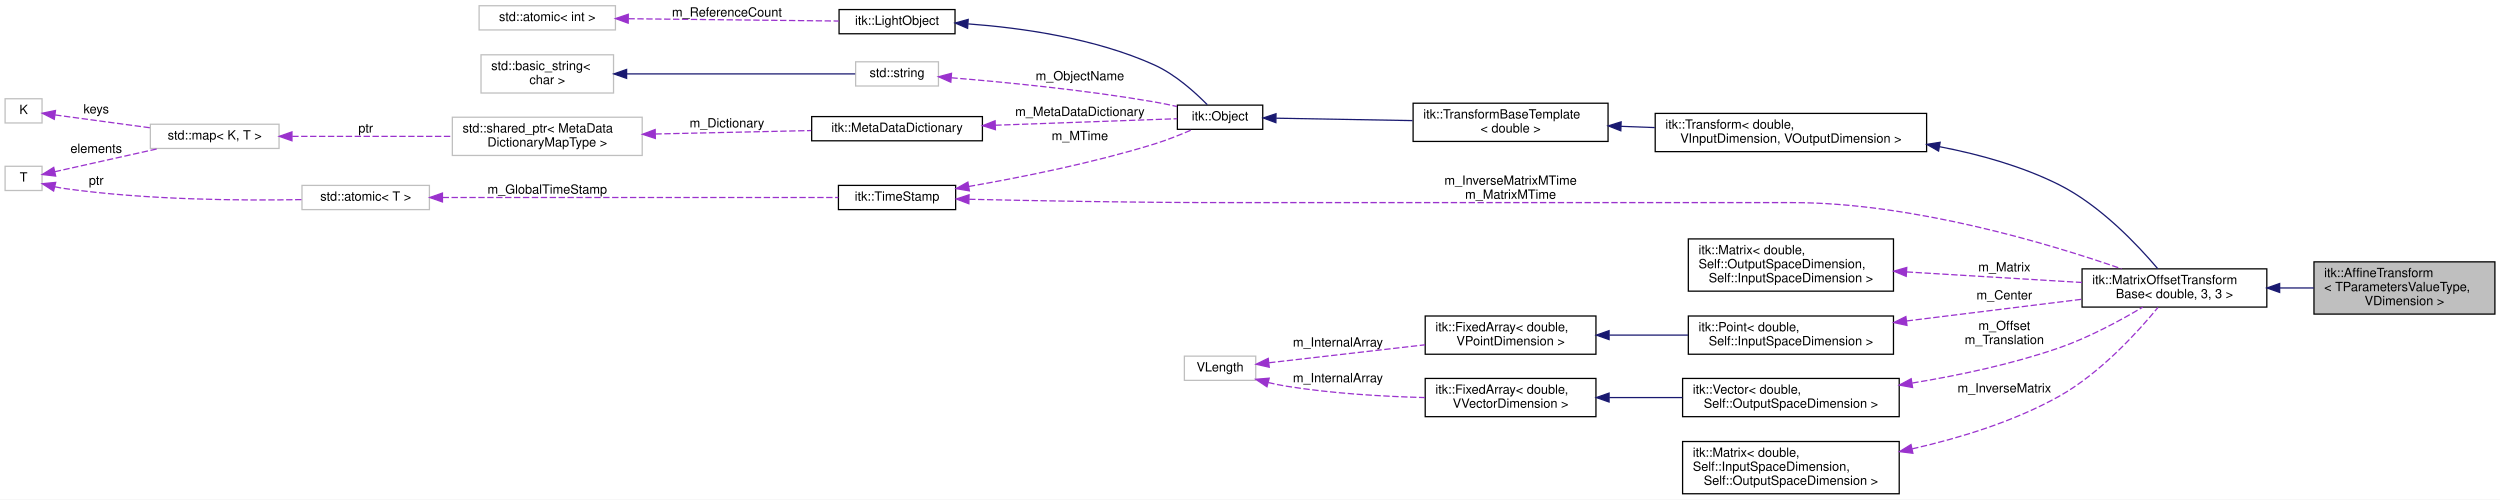
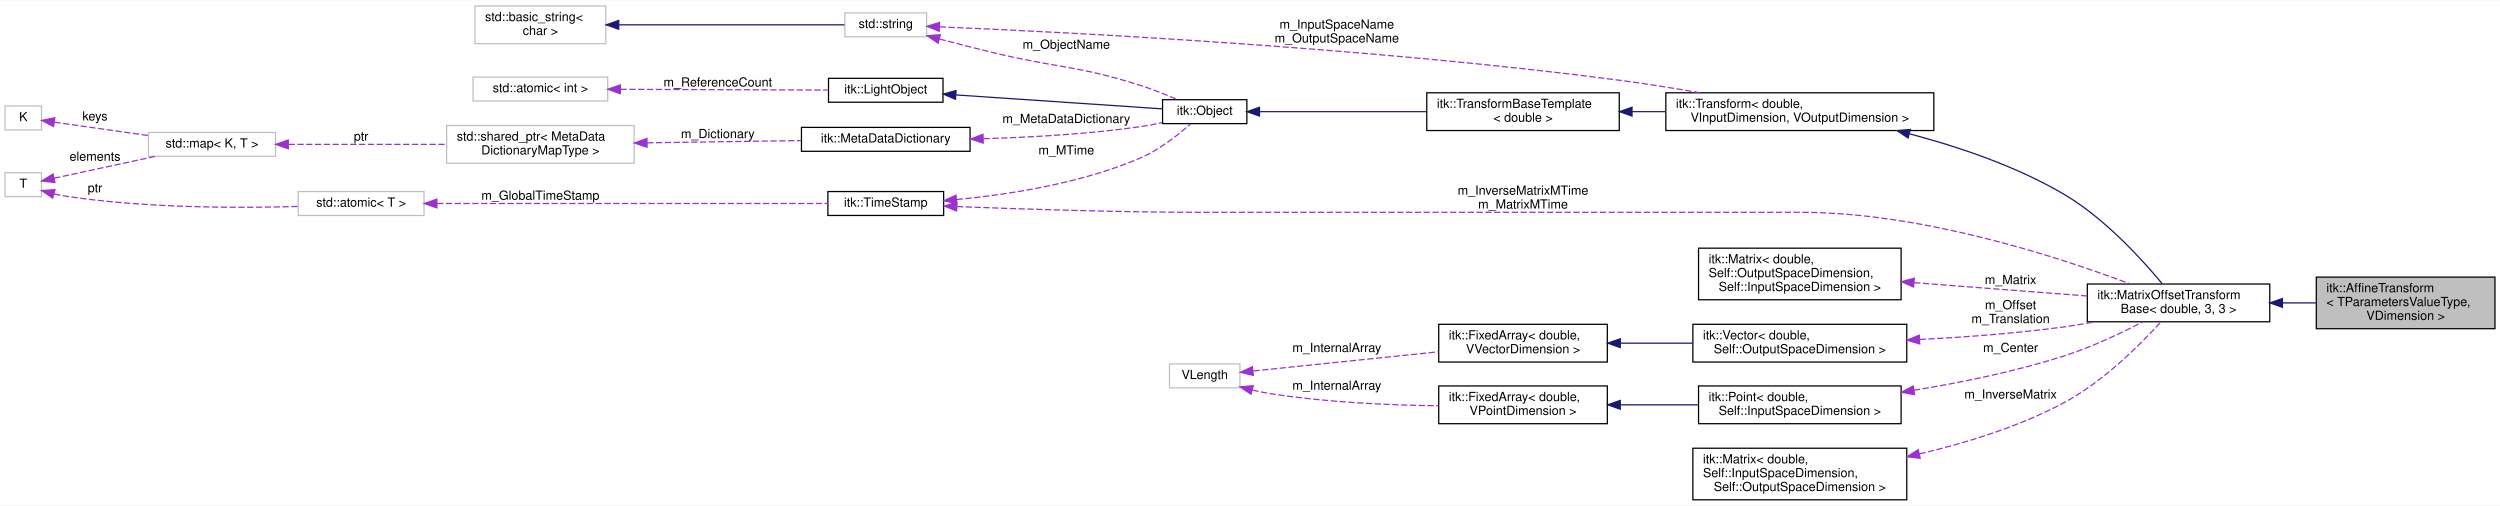
- <svg xmlns="http://www.w3.org/2000/svg" xmlns:xlink="http://www.w3.org/1999/xlink" width="1962pt" height="392pt" viewBox="0.00 0.00 1962.00 392.00">
-   <g id="graph0" class="graph" transform="scale(1 1) rotate(0) translate(4 388)">
-     <polygon fill="white" stroke="transparent" points="-4,4 -4,-388 1958,-388 1958,4 -4,4" />
+ <svg xmlns="http://www.w3.org/2000/svg" xmlns:xlink="http://www.w3.org/1999/xlink" width="1987pt" height="402pt" viewBox="0.00 0.00 1987.00 401.50">
+   <g id="graph0" class="graph" transform="scale(1 1) rotate(0) translate(4 397.5)">
+     <polygon fill="white" stroke="transparent" points="-4,4 -4,-397.5 1983,-397.5 1983,4 -4,4" />
    <g id="node1" class="node">
      <g id="a_node1">
        <a xlink:title=" ">
-           <polygon fill="#bfbfbf" stroke="black" points="1812,-141.5 1812,-182.5 1954,-182.5 1954,-141.5 1812,-141.5" />
-           <text text-anchor="start" x="1820" y="-170.5" font-family="Helvetica,sans-Serif" font-size="10.00">itk::AffineTransform</text>
-           <text text-anchor="start" x="1820" y="-159.5" font-family="Helvetica,sans-Serif" font-size="10.00">&lt; TParametersValueType,</text>
-           <text text-anchor="middle" x="1883" y="-148.5" font-family="Helvetica,sans-Serif" font-size="10.00"> VDimension &gt;</text>
+           <polygon fill="#bfbfbf" stroke="black" points="1837,-136.5 1837,-177.5 1979,-177.5 1979,-136.5 1837,-136.5" />
+           <text text-anchor="start" x="1845" y="-165.5" font-family="Helvetica,sans-Serif" font-size="10.00">itk::AffineTransform</text>
+           <text text-anchor="start" x="1845" y="-154.5" font-family="Helvetica,sans-Serif" font-size="10.00">&lt; TParametersValueType,</text>
+           <text text-anchor="middle" x="1908" y="-143.5" font-family="Helvetica,sans-Serif" font-size="10.00"> VDimension &gt;</text>
        </a>
      </g>
    </g>
    <g id="node2" class="node">
      <g id="a_node2">
        <a xlink:href="classitk_1_1MatrixOffsetTransformBase.html" target="_top" xlink:title=" ">
-           <polygon fill="white" stroke="black" points="1630,-147 1630,-177 1775,-177 1775,-147 1630,-147" />
-           <text text-anchor="start" x="1638" y="-165" font-family="Helvetica,sans-Serif" font-size="10.00">itk::MatrixOffsetTransform</text>
-           <text text-anchor="middle" x="1702.5" y="-154" font-family="Helvetica,sans-Serif" font-size="10.00">Base&lt; double, 3, 3 &gt;</text>
+           <polygon fill="white" stroke="black" points="1655,-142 1655,-172 1800,-172 1800,-142 1655,-142" />
+           <text text-anchor="start" x="1663" y="-160" font-family="Helvetica,sans-Serif" font-size="10.00">itk::MatrixOffsetTransform</text>
+           <text text-anchor="middle" x="1727.5" y="-149" font-family="Helvetica,sans-Serif" font-size="10.00">Base&lt; double, 3, 3 &gt;</text>
        </a>
      </g>
    </g>
    <g id="edge1" class="edge">
-       <path fill="none" stroke="midnightblue" d="M1785.1,-162C1794.04,-162 1803.08,-162 1811.86,-162" />
-       <polygon fill="midnightblue" stroke="midnightblue" points="1785.07,-158.5 1775.07,-162 1785.07,-165.5 1785.07,-158.5" />
+       <path fill="none" stroke="midnightblue" d="M1810.1,-157C1819.04,-157 1828.08,-157 1836.86,-157" />
+       <polygon fill="midnightblue" stroke="midnightblue" points="1810.07,-153.5 1800.07,-157 1810.07,-160.5 1810.07,-153.5" />
    </g>
    <g id="node3" class="node">
      <g id="a_node3">
        <a xlink:href="classitk_1_1Transform.html" target="_top" xlink:title=" ">
-           <polygon fill="white" stroke="black" points="1295,-269 1295,-299 1508,-299 1508,-269 1295,-269" />
-           <text text-anchor="start" x="1303" y="-287" font-family="Helvetica,sans-Serif" font-size="10.00">itk::Transform&lt; double,</text>
-           <text text-anchor="middle" x="1401.5" y="-276" font-family="Helvetica,sans-Serif" font-size="10.00"> VInputDimension, VOutputDimension &gt;</text>
+           <polygon fill="white" stroke="black" points="1320,-294 1320,-324 1533,-324 1533,-294 1320,-294" />
+           <text text-anchor="start" x="1328" y="-312" font-family="Helvetica,sans-Serif" font-size="10.00">itk::Transform&lt; double,</text>
+           <text text-anchor="middle" x="1426.5" y="-301" font-family="Helvetica,sans-Serif" font-size="10.00"> VInputDimension, VOutputDimension &gt;</text>
        </a>
      </g>
    </g>
    <g id="edge2" class="edge">
-       <path fill="none" stroke="midnightblue" d="M1518.33,-272.84C1549.86,-266.77 1583.22,-257.42 1612,-243 1644.23,-226.85 1673.55,-195.84 1689.32,-177.22" />
-       <polygon fill="midnightblue" stroke="midnightblue" points="1517.38,-269.45 1508.17,-274.69 1518.63,-276.34 1517.38,-269.45" />
+       <path fill="none" stroke="midnightblue" d="M1513.59,-291.41C1552.99,-281.02 1599.2,-265.42 1637,-243 1669.06,-223.98 1698.66,-191.39 1714.49,-172.26" />
+       <polygon fill="midnightblue" stroke="midnightblue" points="1512.54,-288.07 1503.72,-293.94 1514.28,-294.85 1512.54,-288.07" />
    </g>
    <g id="node4" class="node">
      <g id="a_node4">
        <a xlink:href="classitk_1_1TransformBaseTemplate.html" target="_top" xlink:title=" ">
-           <polygon fill="white" stroke="black" points="1105,-277 1105,-307 1258,-307 1258,-277 1105,-277" />
-           <text text-anchor="start" x="1113" y="-295" font-family="Helvetica,sans-Serif" font-size="10.00">itk::TransformBaseTemplate</text>
-           <text text-anchor="middle" x="1181.5" y="-284" font-family="Helvetica,sans-Serif" font-size="10.00">&lt; double &gt;</text>
+           <polygon fill="white" stroke="black" points="1130,-294 1130,-324 1283,-324 1283,-294 1130,-294" />
+           <text text-anchor="start" x="1138" y="-312" font-family="Helvetica,sans-Serif" font-size="10.00">itk::TransformBaseTemplate</text>
+           <text text-anchor="middle" x="1206.5" y="-301" font-family="Helvetica,sans-Serif" font-size="10.00">&lt; double &gt;</text>
        </a>
      </g>
    </g>
    <g id="edge3" class="edge">
-       <path fill="none" stroke="midnightblue" d="M1268.22,-288.85C1276.9,-288.54 1285.79,-288.21 1294.65,-287.88" />
-       <polygon fill="midnightblue" stroke="midnightblue" points="1268,-285.36 1258.13,-289.22 1268.26,-292.36 1268,-285.36" />
+       <path fill="none" stroke="midnightblue" d="M1293.22,-309C1301.9,-309 1310.79,-309 1319.65,-309" />
+       <polygon fill="midnightblue" stroke="midnightblue" points="1293.13,-305.5 1283.13,-309 1293.13,-312.5 1293.13,-305.5" />
    </g>
    <g id="node5" class="node">
      <g id="a_node5">
        <a xlink:href="classitk_1_1Object.html" target="_top" xlink:title="Base class for most ITK classes.">
-           <polygon fill="white" stroke="black" points="920,-286.5 920,-305.5 987,-305.5 987,-286.5 920,-286.5" />
-           <text text-anchor="middle" x="953.5" y="-293.5" font-family="Helvetica,sans-Serif" font-size="10.00">itk::Object</text>
+           <polygon fill="white" stroke="black" points="920,-299.5 920,-318.5 987,-318.5 987,-299.5 920,-299.5" />
+           <text text-anchor="middle" x="953.5" y="-306.5" font-family="Helvetica,sans-Serif" font-size="10.00">itk::Object</text>
        </a>
      </g>
    </g>
    <g id="edge4" class="edge">
-       <path fill="none" stroke="midnightblue" d="M997.56,-295.24C1027.76,-294.7 1068.94,-293.97 1104.58,-293.34" />
-       <polygon fill="midnightblue" stroke="midnightblue" points="997.3,-291.74 987.36,-295.42 997.42,-298.74 997.3,-291.74" />
+       <path fill="none" stroke="midnightblue" d="M997.28,-309C1033.53,-309 1086.38,-309 1129.76,-309" />
+       <polygon fill="midnightblue" stroke="midnightblue" points="997.06,-305.5 987.06,-309 997.06,-312.5 997.06,-305.5" />
    </g>
    <g id="node6" class="node">
      <g id="a_node6">
        <a xlink:href="classitk_1_1LightObject.html" target="_top" xlink:title="Light weight base class for most itk classes.">
-           <polygon fill="white" stroke="black" points="654.5,-361.5 654.5,-380.5 745.5,-380.5 745.5,-361.5 654.5,-361.5" />
-           <text text-anchor="middle" x="700" y="-368.5" font-family="Helvetica,sans-Serif" font-size="10.00">itk::LightObject</text>
+           <polygon fill="white" stroke="black" points="654.5,-316.5 654.5,-335.5 745.5,-335.5 745.5,-316.5 654.5,-316.5" />
+           <text text-anchor="middle" x="700" y="-323.5" font-family="Helvetica,sans-Serif" font-size="10.00">itk::LightObject</text>
        </a>
      </g>
    </g>
    <g id="edge5" class="edge">
-       <path fill="none" stroke="midnightblue" d="M755.85,-369.25C797.55,-366.17 855.48,-358.04 902,-337 918.46,-329.55 934.07,-315.4 943.47,-305.83" />
-       <polygon fill="midnightblue" stroke="midnightblue" points="755.36,-365.77 745.62,-369.93 755.83,-372.76 755.36,-365.77" />
+       <path fill="none" stroke="midnightblue" d="M755.69,-322.3C805.77,-318.92 878.25,-314.02 919.84,-311.21" />
+       <polygon fill="midnightblue" stroke="midnightblue" points="755.41,-318.81 745.67,-322.98 755.89,-325.8 755.41,-318.81" />
    </g>
    <g id="node7" class="node">
      <g id="a_node7">
        <a xlink:title=" ">
-           <polygon fill="white" stroke="#bfbfbf" points="372,-364.5 372,-383.5 479,-383.5 479,-364.5 372,-364.5" />
-           <text text-anchor="middle" x="425.5" y="-371.5" font-family="Helvetica,sans-Serif" font-size="10.00">std::atomic&lt; int &gt;</text>
+           <polygon fill="white" stroke="#bfbfbf" points="372,-317.5 372,-336.5 479,-336.5 479,-317.5 372,-317.5" />
+           <text text-anchor="middle" x="425.5" y="-324.5" font-family="Helvetica,sans-Serif" font-size="10.00">std::atomic&lt; int &gt;</text>
        </a>
      </g>
    </g>
    <g id="edge6" class="edge">
-       <path fill="none" stroke="#9a32cd" stroke-dasharray="5,2" d="M489.18,-373.31C539.64,-372.75 609.33,-371.99 654.29,-371.49" />
-       <polygon fill="#9a32cd" stroke="#9a32cd" points="489,-369.81 479.04,-373.42 489.08,-376.81 489,-369.81" />
-       <text text-anchor="middle" x="566.5" y="-375" font-family="Helvetica,sans-Serif" font-size="10.00"> m_ReferenceCount</text>
+       <path fill="none" stroke="#9a32cd" stroke-dasharray="5,2" d="M489.18,-326.77C539.64,-326.58 609.33,-326.33 654.29,-326.16" />
+       <polygon fill="#9a32cd" stroke="#9a32cd" points="489.03,-323.27 479.04,-326.81 489.05,-330.27 489.03,-323.27" />
+       <text text-anchor="middle" x="566.5" y="-329" font-family="Helvetica,sans-Serif" font-size="10.00"> m_ReferenceCount</text>
    </g>
    <g id="node8" class="node">
      <g id="a_node8">
        <a xlink:title="STL class.">
-           <polygon fill="white" stroke="#bfbfbf" points="667.5,-320.5 667.5,-339.5 732.5,-339.5 732.5,-320.5 667.5,-320.5" />
-           <text text-anchor="middle" x="700" y="-327.5" font-family="Helvetica,sans-Serif" font-size="10.00">std::string</text>
-         </a>
-       </g>
+           <polygon fill="white" stroke="#bfbfbf" points="667.5,-368.5 667.5,-387.5 732.5,-387.5 732.5,-368.5 667.5,-368.5" />
+           <text text-anchor="middle" x="700" y="-375.5" font-family="Helvetica,sans-Serif" font-size="10.00">std::string</text>
+         </a>
+       </g>
+     </g>
+     <g id="edge17" class="edge">
+       <path fill="none" stroke="#9a32cd" stroke-dasharray="5,2" d="M742.82,-376.41C838.69,-372.41 1081.56,-360.34 1283,-334 1303.8,-331.28 1326.19,-327.68 1346.92,-324.05" />
+       <polygon fill="#9a32cd" stroke="#9a32cd" points="742.52,-372.92 732.67,-376.82 742.8,-379.91 742.52,-372.92" />
+       <text text-anchor="middle" x="1058.5" y="-375" font-family="Helvetica,sans-Serif" font-size="10.00"> m_InputSpaceName</text>
+       <text text-anchor="middle" x="1058.5" y="-364" font-family="Helvetica,sans-Serif" font-size="10.00">m_OutputSpaceName</text>
    </g>
    <g id="edge7" class="edge">
-       <path fill="none" stroke="#9a32cd" stroke-dasharray="5,2" d="M742.61,-326.96C783.41,-323.63 847.27,-317.46 902,-308 907.77,-307 913.87,-305.74 919.75,-304.41" />
-       <polygon fill="#9a32cd" stroke="#9a32cd" points="742.19,-323.49 732.5,-327.77 742.75,-330.46 742.19,-323.49" />
-       <text text-anchor="middle" x="843.5" y="-325" font-family="Helvetica,sans-Serif" font-size="10.00"> m_ObjectName</text>
+       <path fill="none" stroke="#9a32cd" stroke-dasharray="5,2" d="M742.78,-366.73C756.23,-363.19 771.22,-359.33 785,-356 836.77,-343.47 851.21,-346.07 902,-330 911.96,-326.85 922.68,-322.53 931.68,-318.63" />
+       <polygon fill="#9a32cd" stroke="#9a32cd" points="741.61,-363.42 732.84,-369.36 743.4,-370.18 741.61,-363.42" />
+       <text text-anchor="middle" x="843.5" y="-359" font-family="Helvetica,sans-Serif" font-size="10.00"> m_ObjectName</text>
    </g>
    <g id="node9" class="node">
      <g id="a_node9">
        <a xlink:title="STL class.">
-           <polygon fill="white" stroke="#bfbfbf" points="373.5,-315 373.5,-345 477.5,-345 477.5,-315 373.5,-315" />
-           <text text-anchor="start" x="381.5" y="-333" font-family="Helvetica,sans-Serif" font-size="10.00">std::basic_string&lt;</text>
-           <text text-anchor="middle" x="425.5" y="-322" font-family="Helvetica,sans-Serif" font-size="10.00"> char &gt;</text>
+           <polygon fill="white" stroke="#bfbfbf" points="373.5,-363 373.5,-393 477.5,-393 477.5,-363 373.5,-363" />
+           <text text-anchor="start" x="381.5" y="-381" font-family="Helvetica,sans-Serif" font-size="10.00">std::basic_string&lt;</text>
+           <text text-anchor="middle" x="425.5" y="-370" font-family="Helvetica,sans-Serif" font-size="10.00"> char &gt;</text>
        </a>
      </g>
    </g>
    <g id="edge8" class="edge">
-       <path fill="none" stroke="midnightblue" d="M487.85,-330C543.49,-330 623.3,-330 667.14,-330" />
-       <polygon fill="midnightblue" stroke="midnightblue" points="487.76,-326.5 477.76,-330 487.76,-333.5 487.76,-326.5" />
+       <path fill="none" stroke="midnightblue" d="M487.85,-378C543.49,-378 623.3,-378 667.14,-378" />
+       <polygon fill="midnightblue" stroke="midnightblue" points="487.76,-374.5 477.76,-378 487.76,-381.5 487.76,-374.5" />
    </g>
    <g id="node10" class="node">
      <g id="a_node10">
        <a xlink:href="classitk_1_1MetaDataDictionary.html" target="_top" xlink:title="Provides a mechanism for storing a collection of arbitrary data types.">
          <polygon fill="white" stroke="black" points="633,-277.5 633,-296.5 767,-296.5 767,-277.5 633,-277.5" />
          <text text-anchor="middle" x="700" y="-284.5" font-family="Helvetica,sans-Serif" font-size="10.00">itk::MetaDataDictionary</text>
        </a>
      </g>
    </g>
    <g id="edge9" class="edge">
-       <path fill="none" stroke="#9a32cd" stroke-dasharray="5,2" d="M777.08,-289.72C824.79,-291.43 883.88,-293.54 919.85,-294.83" />
-       <polygon fill="#9a32cd" stroke="#9a32cd" points="777.2,-286.22 767.08,-289.36 776.95,-293.22 777.2,-286.22" />
-       <text text-anchor="middle" x="843.5" y="-297" font-family="Helvetica,sans-Serif" font-size="10.00"> m_MetaDataDictionary</text>
+       <path fill="none" stroke="#9a32cd" stroke-dasharray="5,2" d="M777.75,-287.52C815.36,-288.61 861.21,-291.19 902,-297 907.8,-297.83 913.91,-299.01 919.8,-300.31" />
+       <polygon fill="#9a32cd" stroke="#9a32cd" points="777.47,-284.01 767.38,-287.25 777.28,-291.01 777.47,-284.01" />
+       <text text-anchor="middle" x="843.5" y="-300" font-family="Helvetica,sans-Serif" font-size="10.00"> m_MetaDataDictionary</text>
    </g>
    <g id="node11" class="node">
      <g id="a_node11">
        <a xlink:title=" ">
-           <polygon fill="white" stroke="#bfbfbf" points="351,-266 351,-296 500,-296 500,-266 351,-266" />
-           <text text-anchor="start" x="359" y="-284" font-family="Helvetica,sans-Serif" font-size="10.00">std::shared_ptr&lt; MetaData</text>
-           <text text-anchor="middle" x="425.5" y="-273" font-family="Helvetica,sans-Serif" font-size="10.00">DictionaryMapType &gt;</text>
+           <polygon fill="white" stroke="#bfbfbf" points="351,-268 351,-298 500,-298 500,-268 351,-268" />
+           <text text-anchor="start" x="359" y="-286" font-family="Helvetica,sans-Serif" font-size="10.00">std::shared_ptr&lt; MetaData</text>
+           <text text-anchor="middle" x="425.5" y="-275" font-family="Helvetica,sans-Serif" font-size="10.00">DictionaryMapType &gt;</text>
        </a>
      </g>
    </g>
    <g id="edge10" class="edge">
-       <path fill="none" stroke="#9a32cd" stroke-dasharray="5,2" d="M510.34,-282.85C549.65,-283.71 595.82,-284.73 632.65,-285.54" />
-       <polygon fill="#9a32cd" stroke="#9a32cd" points="510.32,-279.34 500.24,-282.62 510.16,-286.34 510.32,-279.34" />
+       <path fill="none" stroke="#9a32cd" stroke-dasharray="5,2" d="M510.34,-284.23C549.65,-284.81 595.82,-285.49 632.65,-286.03" />
+       <polygon fill="#9a32cd" stroke="#9a32cd" points="510.29,-280.73 500.24,-284.08 510.19,-287.73 510.29,-280.73" />
      <text text-anchor="middle" x="566.5" y="-288" font-family="Helvetica,sans-Serif" font-size="10.00"> m_Dictionary</text>
    </g>
    <g id="node12" class="node">
      <g id="a_node12">
        <a xlink:title="STL class.">
-           <polygon fill="white" stroke="#bfbfbf" points="114,-271.5 114,-290.5 215,-290.5 215,-271.5 114,-271.5" />
-           <text text-anchor="middle" x="164.5" y="-278.5" font-family="Helvetica,sans-Serif" font-size="10.00">std::map&lt; K, T &gt;</text>
+           <polygon fill="white" stroke="#bfbfbf" points="114,-273.5 114,-292.5 215,-292.5 215,-273.5 114,-273.5" />
+           <text text-anchor="middle" x="164.5" y="-280.5" font-family="Helvetica,sans-Serif" font-size="10.00">std::map&lt; K, T &gt;</text>
        </a>
      </g>
    </g>
    <g id="edge11" class="edge">
-       <path fill="none" stroke="#9a32cd" stroke-dasharray="5,2" d="M225.34,-281C262.61,-281 310.86,-281 350.52,-281" />
-       <polygon fill="#9a32cd" stroke="#9a32cd" points="225.13,-277.5 215.13,-281 225.13,-284.5 225.13,-277.5" />
-       <text text-anchor="middle" x="283" y="-284" font-family="Helvetica,sans-Serif" font-size="10.00"> ptr</text>
+       <path fill="none" stroke="#9a32cd" stroke-dasharray="5,2" d="M225.34,-283C262.61,-283 310.86,-283 350.52,-283" />
+       <polygon fill="#9a32cd" stroke="#9a32cd" points="225.13,-279.5 215.13,-283 225.13,-286.5 225.13,-279.5" />
+       <text text-anchor="middle" x="283" y="-286" font-family="Helvetica,sans-Serif" font-size="10.00"> ptr</text>
    </g>
    <g id="node13" class="node">
      <g id="a_node13">
        <a xlink:title=" ">
-           <polygon fill="white" stroke="#bfbfbf" points="0,-291.5 0,-310.5 29,-310.5 29,-291.5 0,-291.5" />
-           <text text-anchor="middle" x="14.5" y="-298.5" font-family="Helvetica,sans-Serif" font-size="10.00">K</text>
+           <polygon fill="white" stroke="#bfbfbf" points="0,-294.5 0,-313.5 29,-313.5 29,-294.5 0,-294.5" />
+           <text text-anchor="middle" x="14.5" y="-301.5" font-family="Helvetica,sans-Serif" font-size="10.00">K</text>
        </a>
      </g>
    </g>
    <g id="edge12" class="edge">
-       <path fill="none" stroke="#9a32cd" stroke-dasharray="5,2" d="M39.24,-297.79C59.28,-295.08 88.63,-291.12 113.78,-287.72" />
-       <polygon fill="#9a32cd" stroke="#9a32cd" points="38.6,-294.35 29.16,-299.15 39.54,-301.28 38.6,-294.35" />
-       <text text-anchor="middle" x="71.5" y="-299" font-family="Helvetica,sans-Serif" font-size="10.00"> keys</text>
+       <path fill="none" stroke="#9a32cd" stroke-dasharray="5,2" d="M39.24,-300.63C59.28,-297.79 88.63,-293.62 113.78,-290.05" />
+       <polygon fill="#9a32cd" stroke="#9a32cd" points="38.57,-297.19 29.16,-302.06 39.55,-304.12 38.57,-297.19" />
+       <text text-anchor="middle" x="71.5" y="-302" font-family="Helvetica,sans-Serif" font-size="10.00"> keys</text>
    </g>
    <g id="node14" class="node">
      <g id="a_node14">
        <a xlink:title=" ">
-           <polygon fill="white" stroke="#bfbfbf" points="0,-238.5 0,-257.5 29,-257.5 29,-238.5 0,-238.5" />
-           <text text-anchor="middle" x="14.5" y="-245.5" font-family="Helvetica,sans-Serif" font-size="10.00">T</text>
+           <polygon fill="white" stroke="#bfbfbf" points="0,-241.5 0,-260.5 29,-260.5 29,-241.5 0,-241.5" />
+           <text text-anchor="middle" x="14.5" y="-248.5" font-family="Helvetica,sans-Serif" font-size="10.00">T</text>
        </a>
      </g>
    </g>
    <g id="edge13" class="edge">
-       <path fill="none" stroke="#9a32cd" stroke-dasharray="5,2" d="M38.92,-253.22C60.82,-258.11 94.06,-265.52 120.69,-271.46" />
-       <polygon fill="#9a32cd" stroke="#9a32cd" points="39.68,-249.81 29.16,-251.05 38.16,-256.64 39.68,-249.81" />
-       <text text-anchor="middle" x="71.5" y="-268" font-family="Helvetica,sans-Serif" font-size="10.00"> elements</text>
+       <path fill="none" stroke="#9a32cd" stroke-dasharray="5,2" d="M39.07,-256.1C60.61,-260.75 93.04,-267.77 119.4,-273.46" />
+       <polygon fill="#9a32cd" stroke="#9a32cd" points="39.67,-252.65 29.16,-253.95 38.19,-259.49 39.67,-252.65" />
+       <text text-anchor="middle" x="71.5" y="-270" font-family="Helvetica,sans-Serif" font-size="10.00"> elements</text>
    </g>
    <g id="node16" class="node">
      <g id="a_node16">
        <a xlink:title="STL class.">
-           <polygon fill="white" stroke="#bfbfbf" points="233,-223.5 233,-242.5 333,-242.5 333,-223.5 233,-223.5" />
-           <text text-anchor="middle" x="283" y="-230.5" font-family="Helvetica,sans-Serif" font-size="10.00">std::atomic&lt; T &gt;</text>
+           <polygon fill="white" stroke="#bfbfbf" points="233,-226.5 233,-245.5 333,-245.5 333,-226.5 233,-226.5" />
+           <text text-anchor="middle" x="283" y="-233.5" font-family="Helvetica,sans-Serif" font-size="10.00">std::atomic&lt; T &gt;</text>
        </a>
      </g>
    </g>
    <g id="edge16" class="edge">
-       <path fill="none" stroke="#9a32cd" stroke-dasharray="5,2" d="M39.06,-241.42C41.72,-240.86 44.41,-240.36 47,-240 110.66,-231.08 184.94,-230.48 232.68,-231.35" />
-       <polygon fill="#9a32cd" stroke="#9a32cd" points="38.06,-238.07 29.17,-243.83 39.71,-244.87 38.06,-238.07" />
-       <text text-anchor="middle" x="71.5" y="-243" font-family="Helvetica,sans-Serif" font-size="10.00"> ptr</text>
+       <path fill="none" stroke="#9a32cd" stroke-dasharray="5,2" d="M39.03,-243.58C41.7,-242.95 44.39,-242.4 47,-242 110.54,-232.27 184.85,-232.24 232.62,-233.66" />
+       <polygon fill="#9a32cd" stroke="#9a32cd" points="37.85,-240.27 29.13,-246.29 39.7,-247.03 37.85,-240.27" />
+       <text text-anchor="middle" x="71.5" y="-245" font-family="Helvetica,sans-Serif" font-size="10.00"> ptr</text>
    </g>
    <g id="node15" class="node">
      <g id="a_node15">
        <a xlink:href="classitk_1_1TimeStamp.html" target="_top" xlink:title="Generate a unique, increasing time value.">
-           <polygon fill="white" stroke="black" points="654,-223.5 654,-242.5 746,-242.5 746,-223.5 654,-223.5" />
-           <text text-anchor="middle" x="700" y="-230.5" font-family="Helvetica,sans-Serif" font-size="10.00">itk::TimeStamp</text>
-         </a>
-       </g>
-     </g>
-     <g id="edge24" class="edge">
-       <path fill="none" stroke="#9a32cd" stroke-dasharray="5,2" d="M756.57,-231.61C807.53,-230.45 885.09,-229 952.5,-229 952.5,-229 952.5,-229 1402.5,-229 1496.92,-229 1604.15,-196.79 1661.03,-177.04" />
-       <polygon fill="#9a32cd" stroke="#9a32cd" points="756.35,-228.11 746.43,-231.84 756.51,-235.11 756.35,-228.11" />
-       <text text-anchor="middle" x="1181.5" y="-243" font-family="Helvetica,sans-Serif" font-size="10.00"> m_InverseMatrixMTime</text>
-       <text text-anchor="middle" x="1181.5" y="-232" font-family="Helvetica,sans-Serif" font-size="10.00">m_MatrixMTime</text>
+           <polygon fill="white" stroke="black" points="654,-226.5 654,-245.5 746,-245.5 746,-226.5 654,-226.5" />
+           <text text-anchor="middle" x="700" y="-233.5" font-family="Helvetica,sans-Serif" font-size="10.00">itk::TimeStamp</text>
+         </a>
+       </g>
+     </g>
+     <g id="edge25" class="edge">
+       <path fill="none" stroke="#9a32cd" stroke-dasharray="5,2" d="M756.56,-233.57C807.52,-231.55 885.07,-229 952.5,-229 952.5,-229 952.5,-229 1427.5,-229 1523.88,-229 1632.99,-193.21 1688.97,-172.09" />
+       <polygon fill="#9a32cd" stroke="#9a32cd" points="756.27,-230.07 746.42,-233.98 756.56,-237.07 756.27,-230.07" />
+       <text text-anchor="middle" x="1206.5" y="-243" font-family="Helvetica,sans-Serif" font-size="10.00"> m_InverseMatrixMTime</text>
+       <text text-anchor="middle" x="1206.5" y="-232" font-family="Helvetica,sans-Serif" font-size="10.00">m_MatrixMTime</text>
    </g>
    <g id="edge14" class="edge">
-       <path fill="none" stroke="#9a32cd" stroke-dasharray="5,2" d="M756.33,-241.67C797.11,-248.76 853.65,-260.04 902,-275 911.98,-278.09 922.71,-282.4 931.7,-286.31" />
-       <polygon fill="#9a32cd" stroke="#9a32cd" points="756.77,-238.2 746.32,-239.96 755.59,-245.1 756.77,-238.2" />
-       <text text-anchor="middle" x="843.5" y="-278" font-family="Helvetica,sans-Serif" font-size="10.00"> m_MTime</text>
+       <path fill="none" stroke="#9a32cd" stroke-dasharray="5,2" d="M756.37,-239.15C797.86,-243.1 855.29,-251.99 902,-272 917.39,-278.59 932.53,-290.64 942.16,-299.2" />
+       <polygon fill="#9a32cd" stroke="#9a32cd" points="756.45,-235.65 746.18,-238.25 755.84,-242.62 756.45,-235.65" />
+       <text text-anchor="middle" x="843.5" y="-275" font-family="Helvetica,sans-Serif" font-size="10.00"> m_MTime</text>
    </g>
    <g id="edge15" class="edge">
-       <path fill="none" stroke="#9a32cd" stroke-dasharray="5,2" d="M343.37,-233C427.26,-233 578.65,-233 653.94,-233" />
-       <polygon fill="#9a32cd" stroke="#9a32cd" points="343.24,-229.5 333.24,-233 343.24,-236.5 343.24,-229.5" />
-       <text text-anchor="middle" x="425.5" y="-236" font-family="Helvetica,sans-Serif" font-size="10.00"> m_GlobalTimeStamp</text>
+       <path fill="none" stroke="#9a32cd" stroke-dasharray="5,2" d="M343.37,-236C427.26,-236 578.65,-236 653.94,-236" />
+       <polygon fill="#9a32cd" stroke="#9a32cd" points="343.24,-232.5 333.24,-236 343.24,-239.5 343.24,-232.5" />
+       <text text-anchor="middle" x="425.5" y="-239" font-family="Helvetica,sans-Serif" font-size="10.00"> m_GlobalTimeStamp</text>
    </g>
    <g id="node17" class="node">
      <g id="a_node17">
        <a xlink:href="classitk_1_1Matrix.html" target="_top" xlink:title=" ">
-           <polygon fill="white" stroke="black" points="1321,-159.5 1321,-200.5 1482,-200.5 1482,-159.5 1321,-159.5" />
-           <text text-anchor="start" x="1329" y="-188.5" font-family="Helvetica,sans-Serif" font-size="10.00">itk::Matrix&lt; double,</text>
-           <text text-anchor="start" x="1329" y="-177.5" font-family="Helvetica,sans-Serif" font-size="10.00"> Self::OutputSpaceDimension,</text>
-           <text text-anchor="middle" x="1401.5" y="-166.5" font-family="Helvetica,sans-Serif" font-size="10.00"> Self::InputSpaceDimension &gt;</text>
-         </a>
-       </g>
-     </g>
-     <g id="edge17" class="edge">
-       <path fill="none" stroke="#9a32cd" stroke-dasharray="5,2" d="M1492.36,-174.59C1536.37,-171.94 1588.64,-168.79 1629.91,-166.31" />
-       <polygon fill="#9a32cd" stroke="#9a32cd" points="1492.01,-171.11 1482.23,-175.2 1492.43,-178.09 1492.01,-171.11" />
-       <text text-anchor="middle" x="1569" y="-175" font-family="Helvetica,sans-Serif" font-size="10.00"> m_Matrix</text>
+           <polygon fill="white" stroke="black" points="1346,-159.5 1346,-200.5 1507,-200.5 1507,-159.5 1346,-159.5" />
+           <text text-anchor="start" x="1354" y="-188.5" font-family="Helvetica,sans-Serif" font-size="10.00">itk::Matrix&lt; double,</text>
+           <text text-anchor="start" x="1354" y="-177.5" font-family="Helvetica,sans-Serif" font-size="10.00"> Self::OutputSpaceDimension,</text>
+           <text text-anchor="middle" x="1426.5" y="-166.5" font-family="Helvetica,sans-Serif" font-size="10.00"> Self::InputSpaceDimension &gt;</text>
+         </a>
+       </g>
+     </g>
+     <g id="edge18" class="edge">
+       <path fill="none" stroke="#9a32cd" stroke-dasharray="5,2" d="M1517.36,-173.09C1561.37,-169.7 1613.64,-165.68 1654.91,-162.51" />
+       <polygon fill="#9a32cd" stroke="#9a32cd" points="1516.94,-169.61 1507.23,-173.87 1517.47,-176.59 1516.94,-169.61" />
+       <text text-anchor="middle" x="1594" y="-172" font-family="Helvetica,sans-Serif" font-size="10.00"> m_Matrix</text>
    </g>
    <g id="node18" class="node">
      <g id="a_node18">
        <a xlink:href="classitk_1_1Point.html" target="_top" xlink:title=" ">
-           <polygon fill="white" stroke="black" points="1321,-110 1321,-140 1482,-140 1482,-110 1321,-110" />
-           <text text-anchor="start" x="1329" y="-128" font-family="Helvetica,sans-Serif" font-size="10.00">itk::Point&lt; double,</text>
-           <text text-anchor="middle" x="1401.5" y="-117" font-family="Helvetica,sans-Serif" font-size="10.00"> Self::InputSpaceDimension &gt;</text>
-         </a>
-       </g>
-     </g>
-     <g id="edge18" class="edge">
-       <path fill="none" stroke="#9a32cd" stroke-dasharray="5,2" d="M1492.36,-136.12C1536.37,-141.57 1588.64,-148.03 1629.91,-153.14" />
-       <polygon fill="#9a32cd" stroke="#9a32cd" points="1492.59,-132.62 1482.23,-134.87 1491.73,-139.57 1492.59,-132.62" />
-       <text text-anchor="middle" x="1569" y="-153" font-family="Helvetica,sans-Serif" font-size="10.00"> m_Center</text>
+           <polygon fill="white" stroke="black" points="1346,-61 1346,-91 1507,-91 1507,-61 1346,-61" />
+           <text text-anchor="start" x="1354" y="-79" font-family="Helvetica,sans-Serif" font-size="10.00">itk::Point&lt; double,</text>
+           <text text-anchor="middle" x="1426.5" y="-68" font-family="Helvetica,sans-Serif" font-size="10.00"> Self::InputSpaceDimension &gt;</text>
+         </a>
+       </g>
+     </g>
+     <g id="edge19" class="edge">
+       <path fill="none" stroke="#9a32cd" stroke-dasharray="5,2" d="M1517.18,-87.55C1554.74,-93.7 1598.53,-102.62 1637,-115 1658.57,-121.94 1681.69,-132.89 1699.03,-141.87" />
+       <polygon fill="#9a32cd" stroke="#9a32cd" points="1517.7,-84.09 1507.27,-85.96 1516.6,-91 1517.7,-84.09" />
+       <text text-anchor="middle" x="1594" y="-118" font-family="Helvetica,sans-Serif" font-size="10.00"> m_Center</text>
    </g>
    <g id="node19" class="node">
      <g id="a_node19">
        <a xlink:href="classitk_1_1FixedArray.html" target="_top" xlink:title=" ">
-           <polygon fill="white" stroke="black" points="1114.5,-110 1114.5,-140 1248.5,-140 1248.5,-110 1114.5,-110" />
-           <text text-anchor="start" x="1122.5" y="-128" font-family="Helvetica,sans-Serif" font-size="10.00">itk::FixedArray&lt; double,</text>
-           <text text-anchor="middle" x="1181.5" y="-117" font-family="Helvetica,sans-Serif" font-size="10.00"> VPointDimension &gt;</text>
-         </a>
-       </g>
-     </g>
-     <g id="edge19" class="edge">
-       <path fill="none" stroke="midnightblue" d="M1259.07,-125C1279.03,-125 1300.58,-125 1320.7,-125" />
-       <polygon fill="midnightblue" stroke="midnightblue" points="1258.8,-121.5 1248.8,-125 1258.8,-128.5 1258.8,-121.5" />
+           <polygon fill="white" stroke="black" points="1139.5,-61 1139.5,-91 1273.5,-91 1273.5,-61 1139.5,-61" />
+           <text text-anchor="start" x="1147.5" y="-79" font-family="Helvetica,sans-Serif" font-size="10.00">itk::FixedArray&lt; double,</text>
+           <text text-anchor="middle" x="1206.5" y="-68" font-family="Helvetica,sans-Serif" font-size="10.00"> VPointDimension &gt;</text>
+         </a>
+       </g>
+     </g>
+     <g id="edge20" class="edge">
+       <path fill="none" stroke="midnightblue" d="M1284.07,-76C1304.03,-76 1325.58,-76 1345.7,-76" />
+       <polygon fill="midnightblue" stroke="midnightblue" points="1283.8,-72.5 1273.8,-76 1283.8,-79.5 1283.8,-72.5" />
    </g>
    <g id="node20" class="node">
      <g id="a_node20">
        <a xlink:title=" ">
          <polygon fill="white" stroke="#bfbfbf" points="925.5,-89.5 925.5,-108.5 981.5,-108.5 981.5,-89.5 925.5,-89.5" />
          <text text-anchor="middle" x="953.5" y="-96.5" font-family="Helvetica,sans-Serif" font-size="10.00">VLength</text>
        </a>
      </g>
    </g>
-     <g id="edge20" class="edge">
-       <path fill="none" stroke="#9a32cd" stroke-dasharray="5,2" d="M991.95,-103.31C1025.18,-107.13 1074.5,-112.81 1114.36,-117.39" />
-       <polygon fill="#9a32cd" stroke="#9a32cd" points="992.1,-99.8 981.76,-102.14 991.3,-106.76 992.1,-99.8" />
-       <text text-anchor="middle" x="1046" y="-116" font-family="Helvetica,sans-Serif" font-size="10.00"> m_InternalArray</text>
+     <g id="edge21" class="edge">
+       <path fill="none" stroke="#9a32cd" stroke-dasharray="5,2" d="M991.32,-87.76C995.9,-86.67 1000.53,-85.71 1005,-85 1049.39,-77.94 1099.96,-75.71 1139.2,-75.24" />
+       <polygon fill="#9a32cd" stroke="#9a32cd" points="990.31,-84.41 981.51,-90.3 992.07,-91.19 990.31,-84.41" />
+       <text text-anchor="middle" x="1058.5" y="-88" font-family="Helvetica,sans-Serif" font-size="10.00"> m_InternalArray</text>
    </g>
    <g id="node22" class="node">
      <g id="a_node22">
        <a xlink:href="classitk_1_1FixedArray.html" target="_top" xlink:title=" ">
-           <polygon fill="white" stroke="black" points="1114.5,-61 1114.5,-91 1248.5,-91 1248.5,-61 1114.5,-61" />
-           <text text-anchor="start" x="1122.5" y="-79" font-family="Helvetica,sans-Serif" font-size="10.00">itk::FixedArray&lt; double,</text>
-           <text text-anchor="middle" x="1181.5" y="-68" font-family="Helvetica,sans-Serif" font-size="10.00"> VVectorDimension &gt;</text>
-         </a>
-       </g>
-     </g>
-     <g id="edge23" class="edge">
-       <path fill="none" stroke="#9a32cd" stroke-dasharray="5,2" d="M991.33,-87.79C995.9,-86.7 1000.53,-85.72 1005,-85 1040.84,-79.19 1081.28,-76.83 1114.3,-75.98" />
-       <polygon fill="#9a32cd" stroke="#9a32cd" points="990.31,-84.44 981.51,-90.34 992.07,-91.21 990.31,-84.44" />
-       <text text-anchor="middle" x="1046" y="-88" font-family="Helvetica,sans-Serif" font-size="10.00"> m_InternalArray</text>
+           <polygon fill="white" stroke="black" points="1139.5,-110 1139.5,-140 1273.5,-140 1273.5,-110 1139.5,-110" />
+           <text text-anchor="start" x="1147.5" y="-128" font-family="Helvetica,sans-Serif" font-size="10.00">itk::FixedArray&lt; double,</text>
+           <text text-anchor="middle" x="1206.5" y="-117" font-family="Helvetica,sans-Serif" font-size="10.00"> VVectorDimension &gt;</text>
+         </a>
+       </g>
+     </g>
+     <g id="edge24" class="edge">
+       <path fill="none" stroke="#9a32cd" stroke-dasharray="5,2" d="M992.18,-102.9C1031.07,-106.93 1092.51,-113.3 1139.49,-118.16" />
+       <polygon fill="#9a32cd" stroke="#9a32cd" points="992.15,-99.38 981.84,-101.83 991.43,-106.34 992.15,-99.38" />
+       <text text-anchor="middle" x="1058.5" y="-118" font-family="Helvetica,sans-Serif" font-size="10.00"> m_InternalArray</text>
    </g>
    <g id="node21" class="node">
      <g id="a_node21">
        <a xlink:href="classitk_1_1Vector.html" target="_top" xlink:title=" ">
-           <polygon fill="white" stroke="black" points="1316.5,-61 1316.5,-91 1486.5,-91 1486.5,-61 1316.5,-61" />
-           <text text-anchor="start" x="1324.5" y="-79" font-family="Helvetica,sans-Serif" font-size="10.00">itk::Vector&lt; double,</text>
-           <text text-anchor="middle" x="1401.5" y="-68" font-family="Helvetica,sans-Serif" font-size="10.00"> Self::OutputSpaceDimension &gt;</text>
-         </a>
-       </g>
-     </g>
-     <g id="edge21" class="edge">
-       <path fill="none" stroke="#9a32cd" stroke-dasharray="5,2" d="M1496.75,-87.39C1533.37,-93.4 1575.26,-102.26 1612,-115 1635.38,-123.11 1660.16,-136.54 1677.7,-146.98" />
-       <polygon fill="#9a32cd" stroke="#9a32cd" points="1497,-83.89 1486.57,-85.77 1495.9,-90.8 1497,-83.89" />
-       <text text-anchor="middle" x="1569" y="-129" font-family="Helvetica,sans-Serif" font-size="10.00"> m_Offset</text>
-       <text text-anchor="middle" x="1569" y="-118" font-family="Helvetica,sans-Serif" font-size="10.00">m_Translation</text>
+           <polygon fill="white" stroke="black" points="1341.5,-110 1341.5,-140 1511.5,-140 1511.5,-110 1341.5,-110" />
+           <text text-anchor="start" x="1349.5" y="-128" font-family="Helvetica,sans-Serif" font-size="10.00">itk::Vector&lt; double,</text>
+           <text text-anchor="middle" x="1426.5" y="-117" font-family="Helvetica,sans-Serif" font-size="10.00"> Self::OutputSpaceDimension &gt;</text>
+         </a>
+       </g>
    </g>
    <g id="edge22" class="edge">
-       <path fill="none" stroke="midnightblue" d="M1258.95,-76C1277.52,-76 1297.47,-76 1316.37,-76" />
-       <polygon fill="midnightblue" stroke="midnightblue" points="1258.8,-72.5 1248.8,-76 1258.8,-79.5 1258.8,-72.5" />
+       <path fill="none" stroke="#9a32cd" stroke-dasharray="5,2" d="M1521.68,-127.89C1557.85,-129.77 1599.46,-132.88 1637,-138 1644.87,-139.07 1653.08,-140.45 1661.2,-141.98" />
+       <polygon fill="#9a32cd" stroke="#9a32cd" points="1521.79,-124.39 1511.63,-127.39 1521.44,-131.38 1521.79,-124.39" />
+       <text text-anchor="middle" x="1594" y="-152" font-family="Helvetica,sans-Serif" font-size="10.00"> m_Offset</text>
+       <text text-anchor="middle" x="1594" y="-141" font-family="Helvetica,sans-Serif" font-size="10.00">m_Translation</text>
+     </g>
+     <g id="edge23" class="edge">
+       <path fill="none" stroke="midnightblue" d="M1283.95,-125C1302.52,-125 1322.47,-125 1341.37,-125" />
+       <polygon fill="midnightblue" stroke="midnightblue" points="1283.8,-121.5 1273.8,-125 1283.8,-128.5 1283.8,-121.5" />
    </g>
    <g id="node23" class="node">
      <g id="a_node23">
        <a xlink:href="classitk_1_1Matrix.html" target="_top" xlink:title=" ">
-           <polygon fill="white" stroke="black" points="1316.5,-0.5 1316.5,-41.5 1486.5,-41.5 1486.5,-0.5 1316.5,-0.5" />
-           <text text-anchor="start" x="1324.5" y="-29.5" font-family="Helvetica,sans-Serif" font-size="10.00">itk::Matrix&lt; double,</text>
-           <text text-anchor="start" x="1324.5" y="-18.5" font-family="Helvetica,sans-Serif" font-size="10.00"> Self::InputSpaceDimension,</text>
-           <text text-anchor="middle" x="1401.5" y="-7.5" font-family="Helvetica,sans-Serif" font-size="10.00"> Self::OutputSpaceDimension &gt;</text>
-         </a>
-       </g>
-     </g>
-     <g id="edge25" class="edge">
-       <path fill="none" stroke="#9a32cd" stroke-dasharray="5,2" d="M1496.65,-35.73C1534.17,-44.21 1576.72,-57.25 1612,-77 1644.35,-95.11 1673.85,-127.56 1689.58,-146.7" />
-       <polygon fill="#9a32cd" stroke="#9a32cd" points="1497.24,-32.28 1486.73,-33.57 1495.75,-39.12 1497.24,-32.28" />
-       <text text-anchor="middle" x="1569" y="-80" font-family="Helvetica,sans-Serif" font-size="10.00"> m_InverseMatrix</text>
+           <polygon fill="white" stroke="black" points="1341.5,-0.5 1341.5,-41.5 1511.5,-41.5 1511.5,-0.5 1341.5,-0.5" />
+           <text text-anchor="start" x="1349.5" y="-29.5" font-family="Helvetica,sans-Serif" font-size="10.00">itk::Matrix&lt; double,</text>
+           <text text-anchor="start" x="1349.5" y="-18.5" font-family="Helvetica,sans-Serif" font-size="10.00"> Self::InputSpaceDimension,</text>
+           <text text-anchor="middle" x="1426.5" y="-7.5" font-family="Helvetica,sans-Serif" font-size="10.00"> Self::OutputSpaceDimension &gt;</text>
+         </a>
+       </g>
+     </g>
+     <g id="edge26" class="edge">
+       <path fill="none" stroke="#9a32cd" stroke-dasharray="5,2" d="M1521.54,-36.96C1558.94,-45.72 1601.44,-58.83 1637,-78 1668.01,-94.72 1697.31,-124.07 1713.49,-141.9" />
+       <polygon fill="#9a32cd" stroke="#9a32cd" points="1522.17,-33.51 1511.64,-34.71 1520.62,-40.34 1522.17,-33.51" />
+       <text text-anchor="middle" x="1594" y="-81" font-family="Helvetica,sans-Serif" font-size="10.00"> m_InverseMatrix</text>
    </g>
  </g>
</svg>
